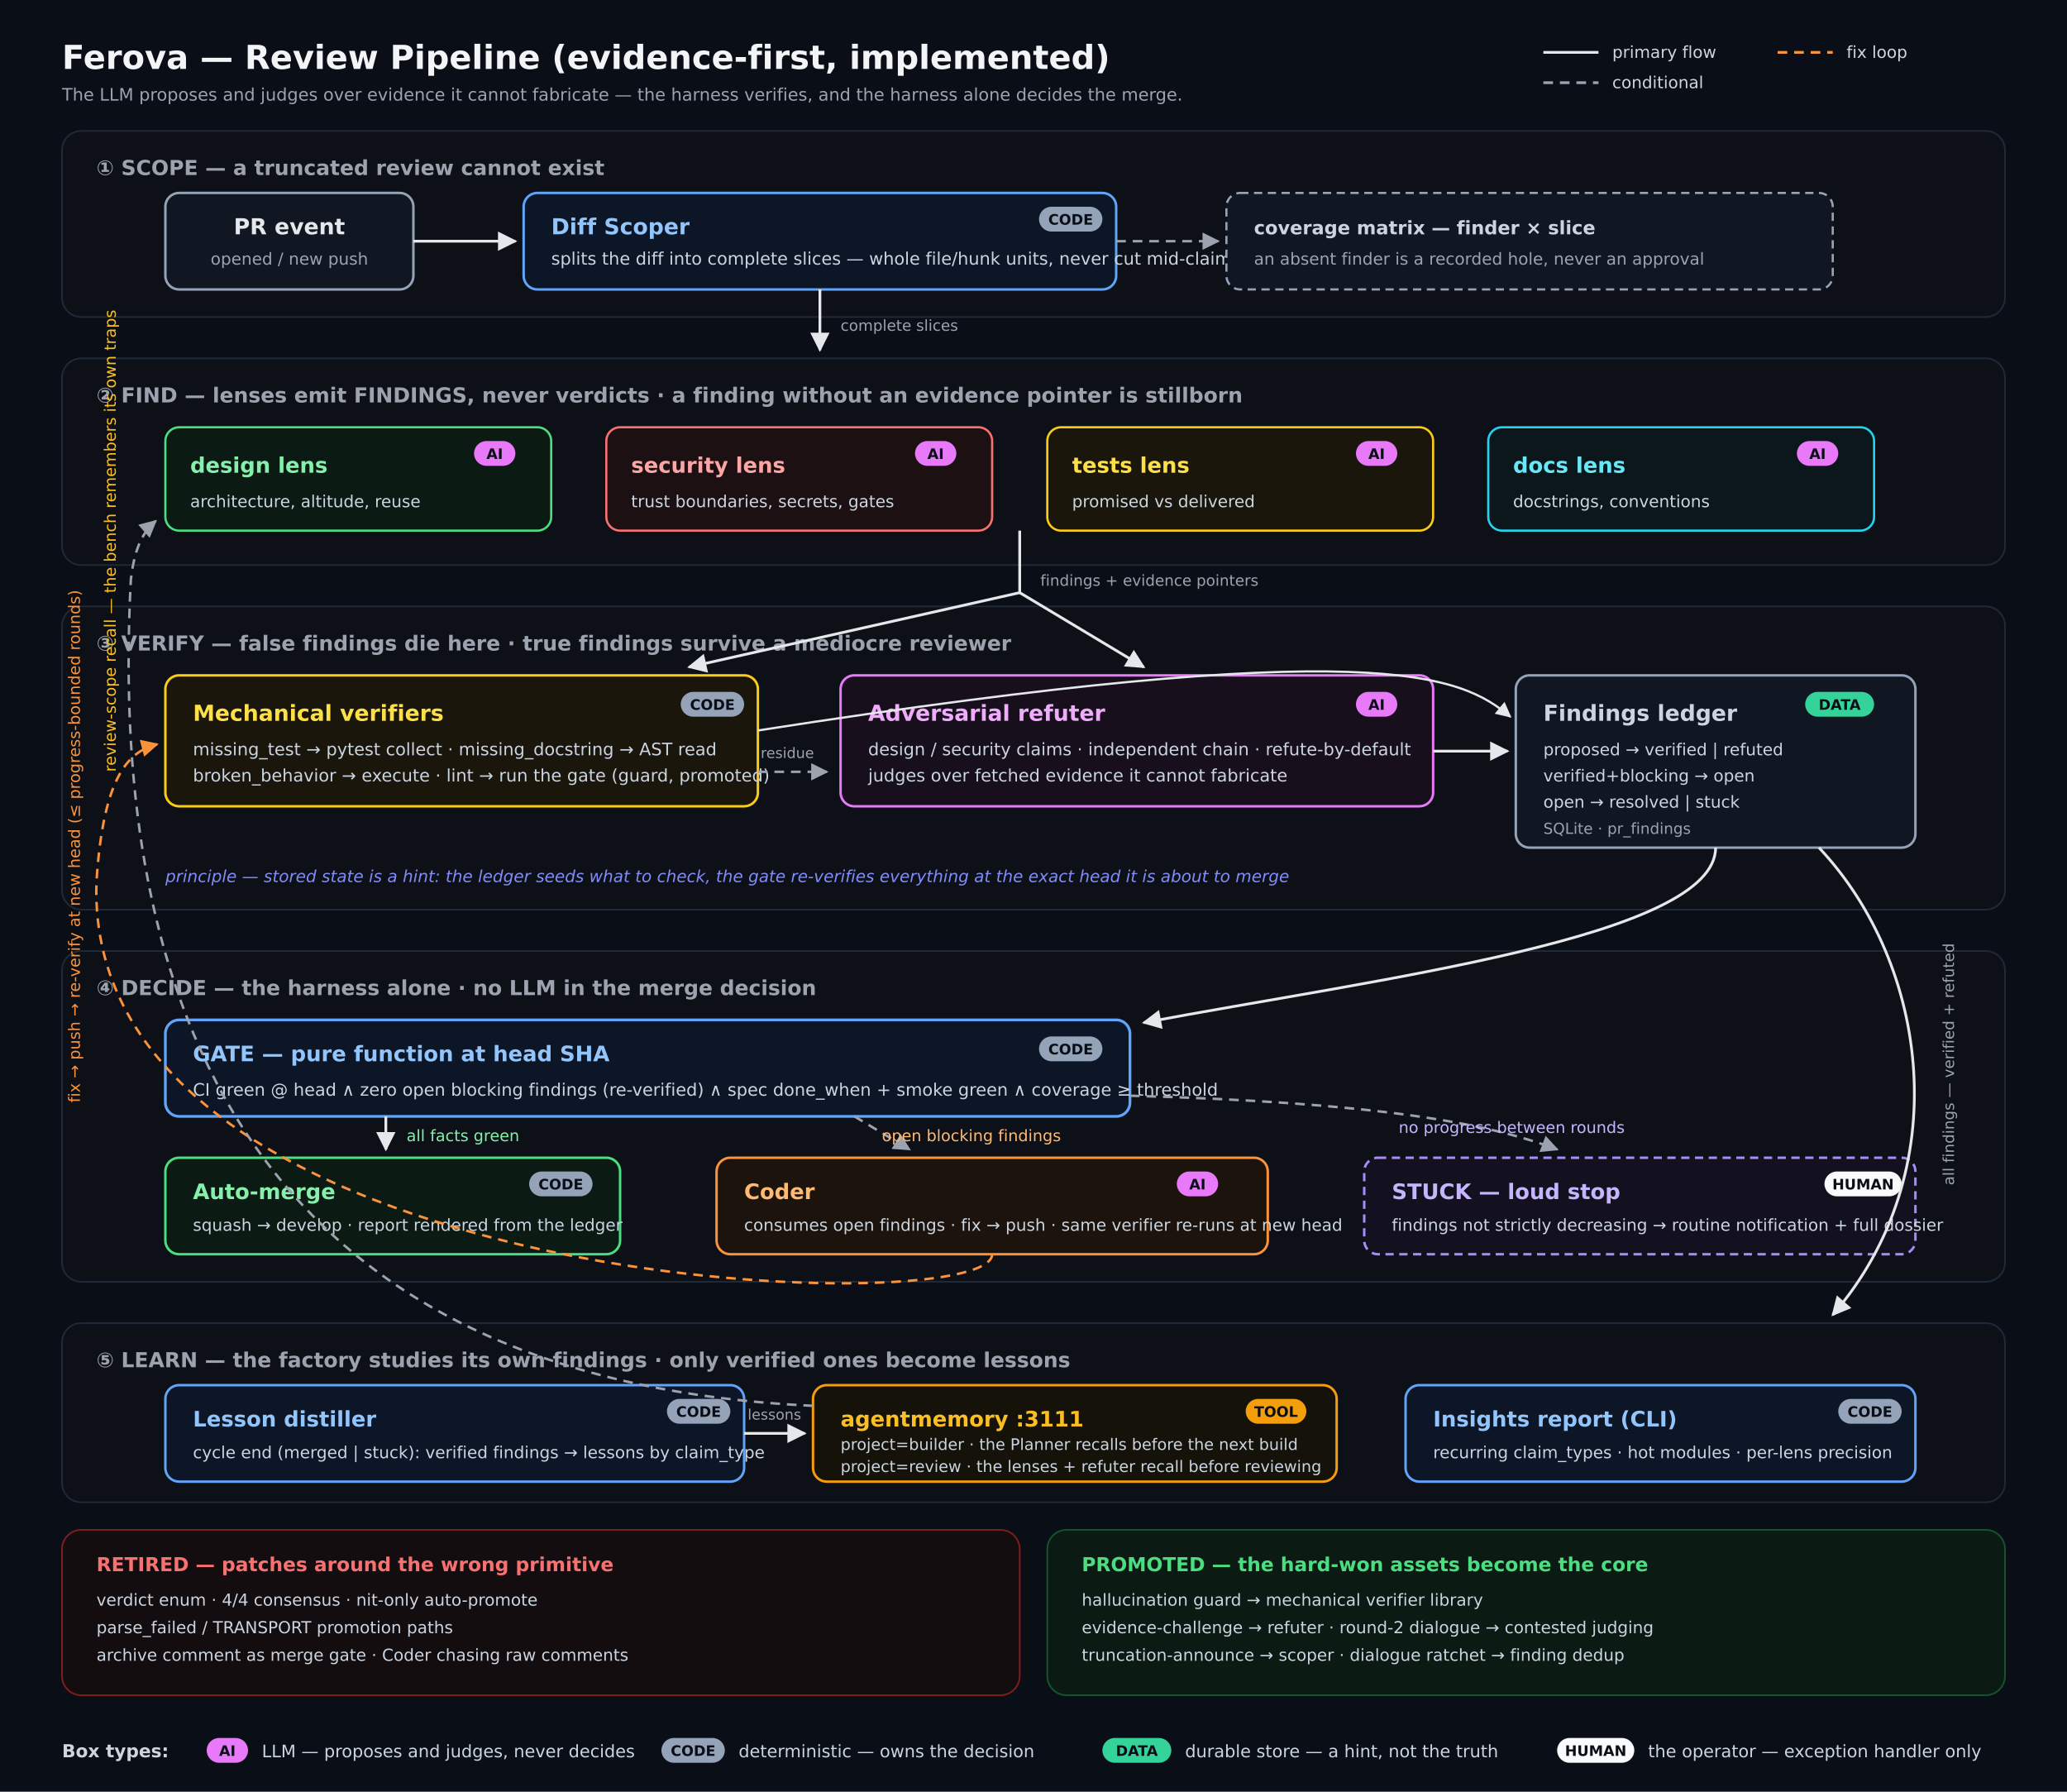
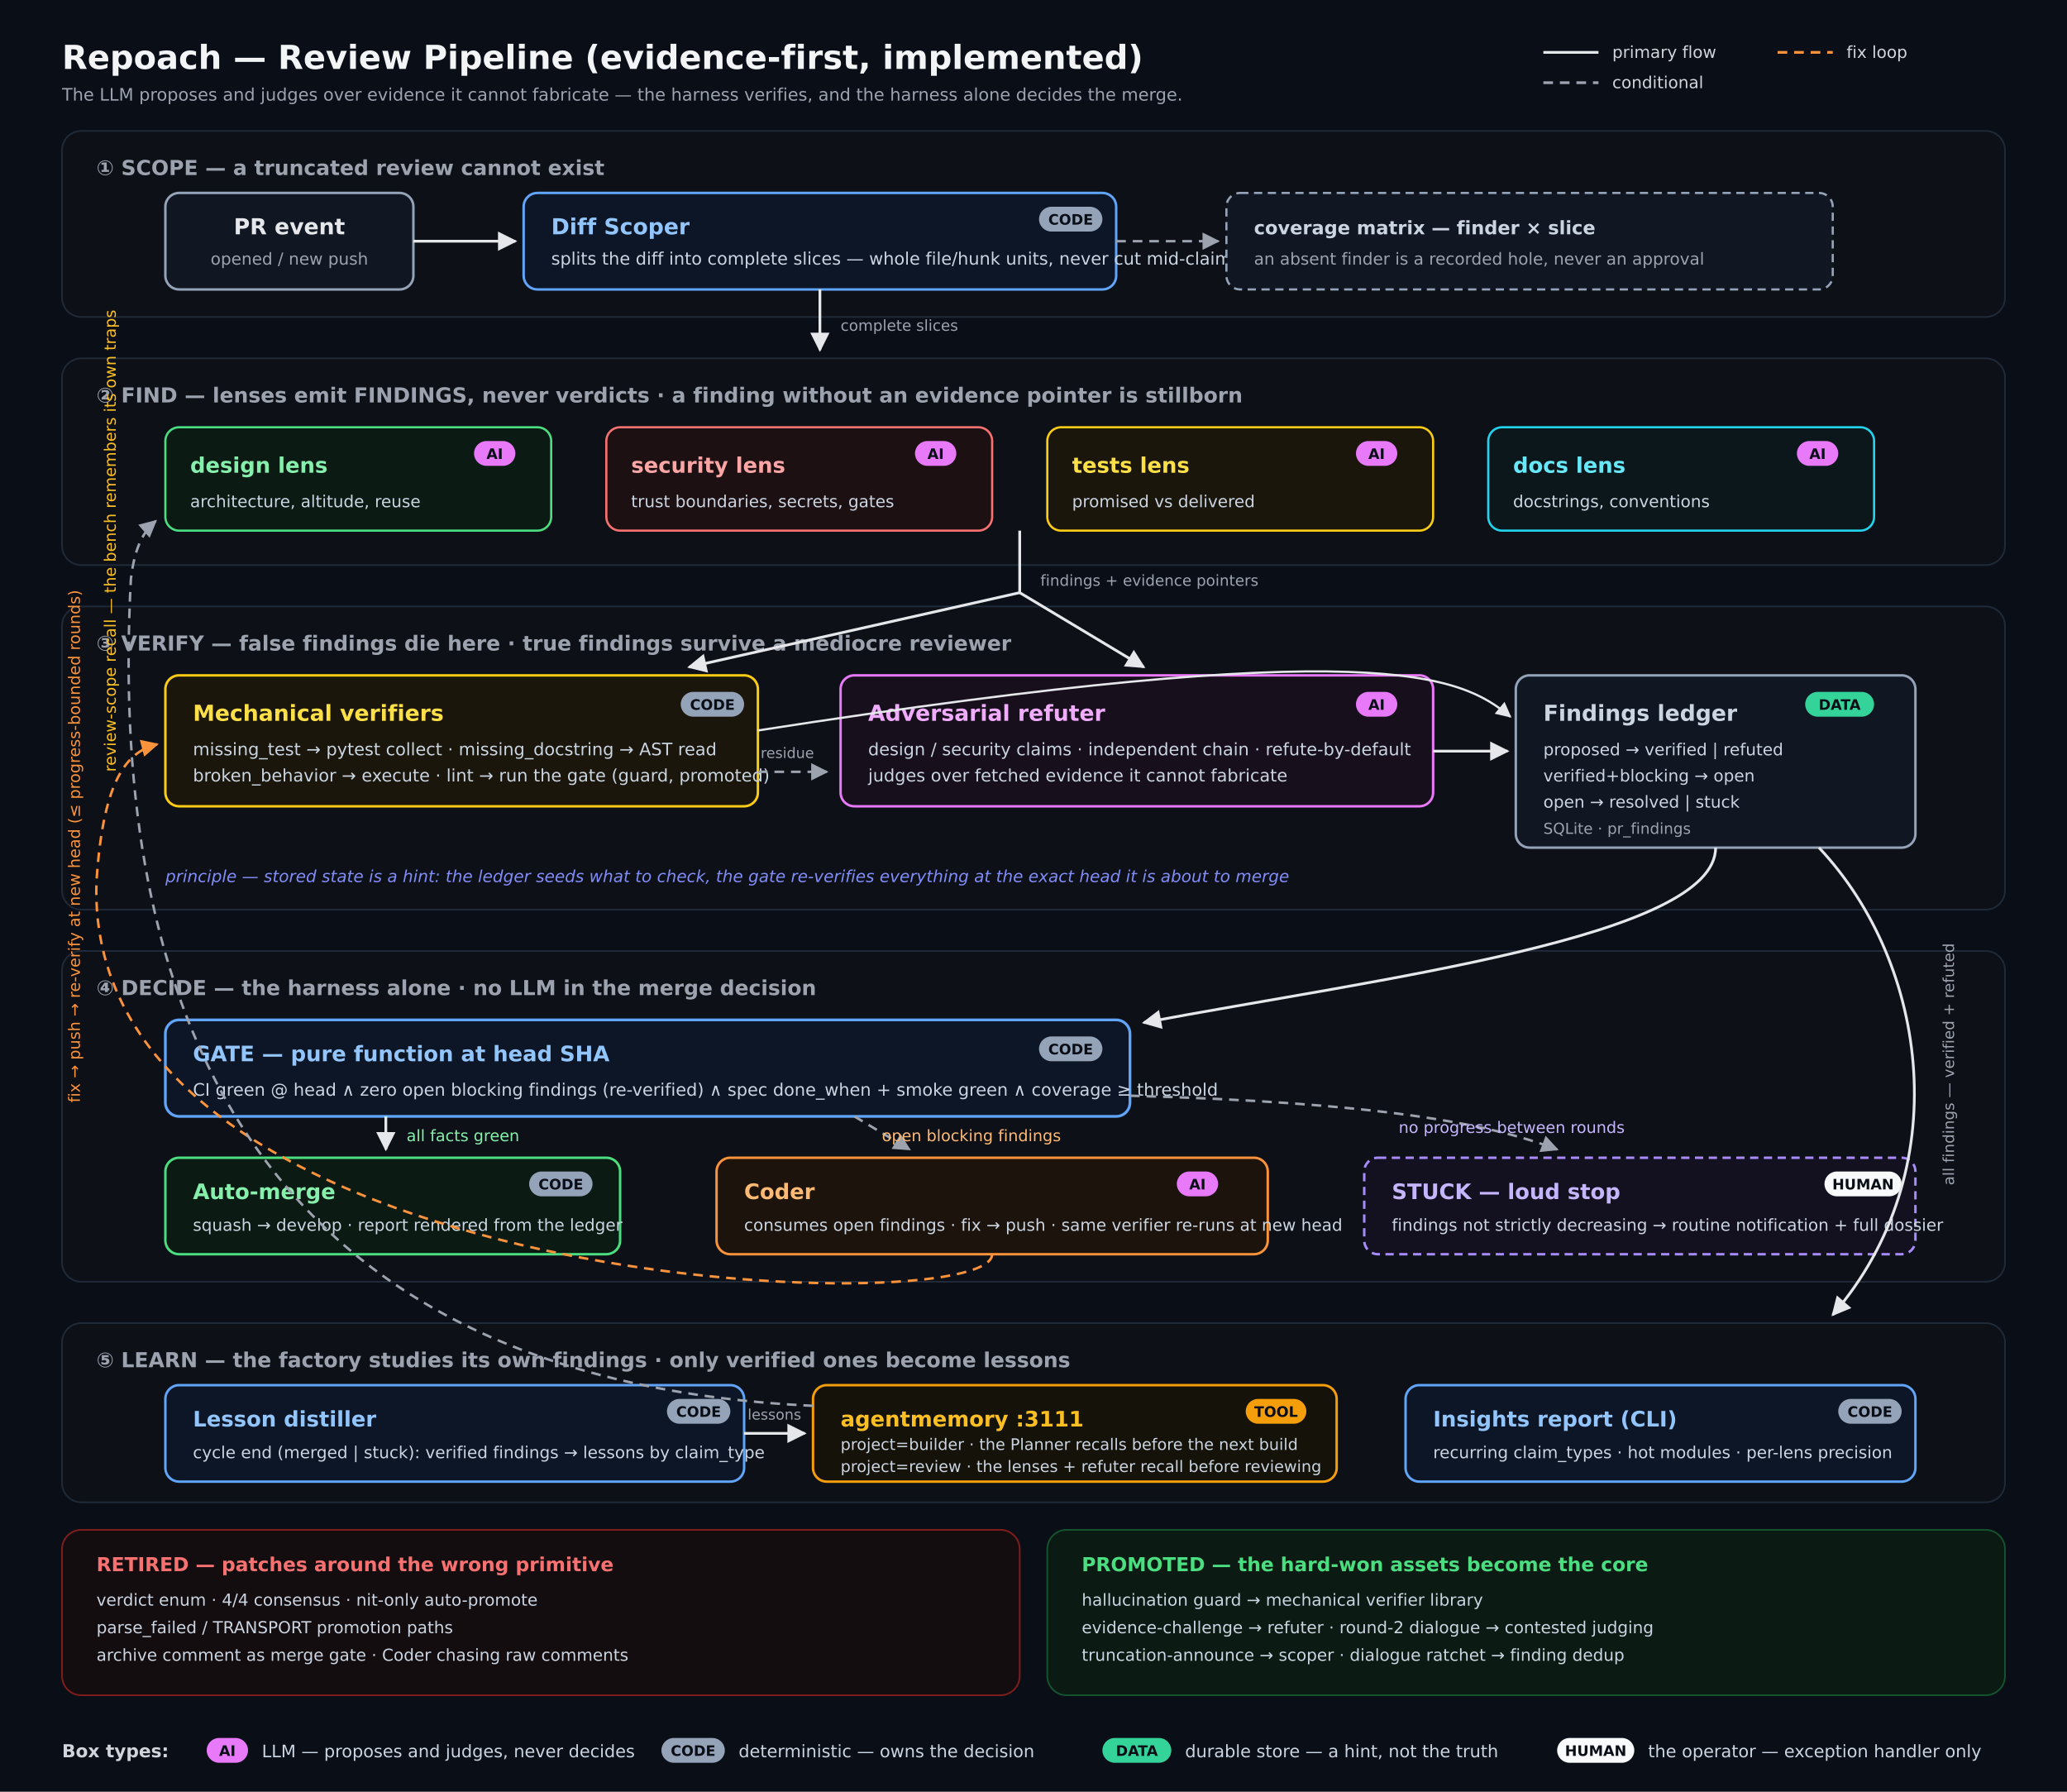
<svg xmlns="http://www.w3.org/2000/svg" width="1500" height="1300" viewBox="0 0 1500 1300" font-family="DejaVu Sans, Verdana, sans-serif">
  <defs>
    <marker id="arrW" viewBox="0 0 10 10" refX="9" refY="5" markerWidth="7" markerHeight="7" orient="auto-start-reverse">
      <path d="M0,0 L10,5 L0,10 z" fill="#e5e7eb" />
    </marker>
    <marker id="arrG" viewBox="0 0 10 10" refX="9" refY="5" markerWidth="7" markerHeight="7" orient="auto-start-reverse">
      <path d="M0,0 L10,5 L0,10 z" fill="#9ca3af" />
    </marker>
    <marker id="arrO" viewBox="0 0 10 10" refX="9" refY="5" markerWidth="7" markerHeight="7" orient="auto-start-reverse">
      <path d="M0,0 L10,5 L0,10 z" fill="#fb923c" />
    </marker>
  </defs>
  <rect width="1500" height="1300" fill="#0a0e17" />
-   <text x="45" y="50" font-size="24" font-weight="bold" fill="#f3f4f6">Ferova — Review Pipeline (evidence-first, implemented)</text>
+   <text x="45" y="50" font-size="24" font-weight="bold" fill="#f3f4f6">Repoach — Review Pipeline (evidence-first, implemented)</text>
  <text x="45" y="73" font-size="12.5" fill="#9ca3af">The LLM proposes and judges over evidence it cannot fabricate — the harness verifies, and the harness alone decides the merge.</text>
  <line x1="1120" y1="38" x2="1160" y2="38" stroke="#e5e7eb" stroke-width="2" />
  <text x="1170" y="42" font-size="12" fill="#d1d5db">primary flow</text>
  <line x1="1120" y1="60" x2="1160" y2="60" stroke="#9ca3af" stroke-width="2" stroke-dasharray="7,5" />
  <text x="1170" y="64" font-size="12" fill="#d1d5db">conditional</text>
  <line x1="1290" y1="38" x2="1330" y2="38" stroke="#fb923c" stroke-width="2" stroke-dasharray="7,5" />
  <text x="1340" y="42" font-size="12" fill="#d1d5db">fix loop</text>
  <rect x="45" y="95" width="1410" height="135" rx="14" fill="#0d1117" stroke="#1f2937" stroke-width="1.2" />
  <text x="70" y="127" font-size="15" font-weight="bold" fill="#9ca3af">①  SCOPE — a truncated review cannot exist</text>
  <rect x="120" y="140" width="180" height="70" rx="10" fill="#101622" stroke="#94a3b8" stroke-width="1.8" />
  <text x="210" y="170" font-size="16" font-weight="bold" fill="#e5e7eb" text-anchor="middle">PR event</text>
  <text x="210" y="192" font-size="12" fill="#9ca3af" text-anchor="middle">opened / new push</text>
  <rect x="380" y="140" width="430" height="70" rx="10" fill="#0d1626" stroke="#60a5fa" stroke-width="1.8" />
  <rect x="754" y="150" width="46" height="18" rx="9" fill="#94a3b8" />
  <text x="777" y="163" font-size="10.5" font-weight="bold" fill="#0a0e17" text-anchor="middle">CODE</text>
  <text x="400" y="170" font-size="16" font-weight="bold" fill="#93c5fd">Diff Scoper</text>
  <text x="400" y="192" font-size="12.5" fill="#cbd5e1">splits the diff into complete slices — whole file/hunk units, never cut mid-claim</text>
  <rect x="890" y="140" width="440" height="70" rx="10" fill="#101622" stroke="#94a3b8" stroke-width="1.6" stroke-dasharray="6,4" />
  <text x="910" y="170" font-size="13.5" font-weight="bold" fill="#cbd5e1">coverage matrix — finder × slice</text>
  <text x="910" y="192" font-size="12" fill="#9ca3af">an absent finder is a recorded hole, never an approval</text>
  <path d="M300,175 L374,175" stroke="#e5e7eb" stroke-width="2" fill="none" marker-end="url(#arrW)" />
  <path d="M810,175 L884,175" stroke="#9ca3af" stroke-width="1.8" stroke-dasharray="7,5" fill="none" marker-end="url(#arrG)" />
  <rect x="45" y="260" width="1410" height="150" rx="14" fill="#0d1117" stroke="#1f2937" stroke-width="1.2" />
  <text x="70" y="292" font-size="15" font-weight="bold" fill="#9ca3af">②  FIND — lenses emit FINDINGS, never verdicts · a finding without an evidence pointer is stillborn</text>
  <rect x="120" y="310" width="280" height="75" rx="10" fill="#0c1a14" stroke="#4ade80" stroke-width="1.6" />
  <rect x="344" y="320" width="30" height="18" rx="9" fill="#e879f9" />
  <text x="359" y="333" font-size="10.5" font-weight="bold" fill="#0a0e17" text-anchor="middle">AI</text>
  <text x="138" y="343" font-size="15.5" font-weight="bold" fill="#86efac">design lens</text>
  <text x="138" y="368" font-size="12" fill="#cbd5e1">architecture, altitude, reuse</text>
  <rect x="440" y="310" width="280" height="75" rx="10" fill="#1c1012" stroke="#f87171" stroke-width="1.6" />
  <rect x="664" y="320" width="30" height="18" rx="9" fill="#e879f9" />
  <text x="679" y="333" font-size="10.5" font-weight="bold" fill="#0a0e17" text-anchor="middle">AI</text>
  <text x="458" y="343" font-size="15.5" font-weight="bold" fill="#fca5a5">security lens</text>
  <text x="458" y="368" font-size="12" fill="#cbd5e1">trust boundaries, secrets, gates</text>
  <rect x="760" y="310" width="280" height="75" rx="10" fill="#1a160c" stroke="#facc15" stroke-width="1.6" />
  <rect x="984" y="320" width="30" height="18" rx="9" fill="#e879f9" />
  <text x="999" y="333" font-size="10.5" font-weight="bold" fill="#0a0e17" text-anchor="middle">AI</text>
  <text x="778" y="343" font-size="15.5" font-weight="bold" fill="#fde047">tests lens</text>
  <text x="778" y="368" font-size="12" fill="#cbd5e1">promised vs delivered</text>
  <rect x="1080" y="310" width="280" height="75" rx="10" fill="#0c171c" stroke="#22d3ee" stroke-width="1.6" />
  <rect x="1304" y="320" width="30" height="18" rx="9" fill="#e879f9" />
  <text x="1319" y="333" font-size="10.5" font-weight="bold" fill="#0a0e17" text-anchor="middle">AI</text>
  <text x="1098" y="343" font-size="15.5" font-weight="bold" fill="#67e8f9">docs lens</text>
  <text x="1098" y="368" font-size="12" fill="#cbd5e1">docstrings, conventions</text>
  <path d="M595,210 L595,254" stroke="#e5e7eb" stroke-width="2" fill="none" marker-end="url(#arrW)" />
  <text x="610" y="240" font-size="11" fill="#9ca3af">complete slices</text>
  <rect x="45" y="440" width="1410" height="220" rx="14" fill="#0d1117" stroke="#1f2937" stroke-width="1.2" />
  <text x="70" y="472" font-size="15" font-weight="bold" fill="#9ca3af">③  VERIFY — false findings die here · true findings survive a mediocre reviewer</text>
  <rect x="120" y="490" width="430" height="95" rx="10" fill="#1a160c" stroke="#facc15" stroke-width="1.8" />
  <rect x="494" y="502" width="46" height="18" rx="9" fill="#94a3b8" />
  <text x="517" y="515" font-size="10.5" font-weight="bold" fill="#0a0e17" text-anchor="middle">CODE</text>
  <text x="140" y="523" font-size="16" font-weight="bold" fill="#fde047">Mechanical verifiers</text>
  <text x="140" y="548" font-size="12.5" fill="#cbd5e1">missing_test → pytest collect · missing_docstring → AST read</text>
  <text x="140" y="567" font-size="12.5" fill="#cbd5e1">broken_behavior → execute · lint → run the gate  (guard, promoted)</text>
  <rect x="610" y="490" width="430" height="95" rx="10" fill="#170f1c" stroke="#e879f9" stroke-width="1.8" />
  <rect x="984" y="502" width="30" height="18" rx="9" fill="#e879f9" />
  <text x="999" y="515" font-size="10.5" font-weight="bold" fill="#0a0e17" text-anchor="middle">AI</text>
  <text x="630" y="523" font-size="16" font-weight="bold" fill="#f0abfc">Adversarial refuter</text>
  <text x="630" y="548" font-size="12.5" fill="#cbd5e1">design / security claims · independent chain · refute-by-default</text>
  <text x="630" y="567" font-size="12.5" fill="#cbd5e1">judges over fetched evidence it cannot fabricate</text>
  <rect x="1100" y="490" width="290" height="125" rx="10" fill="#101622" stroke="#94a3b8" stroke-width="1.8" />
  <rect x="1310" y="502" width="50" height="18" rx="9" fill="#34d399" />
  <text x="1335" y="515" font-size="10.5" font-weight="bold" fill="#0a0e17" text-anchor="middle">DATA</text>
  <text x="1120" y="523" font-size="16" font-weight="bold" fill="#cbd5e1">Findings ledger</text>
  <text x="1120" y="548" font-size="12" fill="#cbd5e1">proposed → verified | refuted</text>
  <text x="1120" y="567" font-size="12" fill="#cbd5e1">verified+blocking → open</text>
  <text x="1120" y="586" font-size="12" fill="#cbd5e1">open → resolved | stuck</text>
  <text x="1120" y="605" font-size="11" fill="#9ca3af">SQLite · pr_findings</text>
  <path d="M740,385 L740,430 L500,484" stroke="#e5e7eb" stroke-width="2" fill="none" marker-end="url(#arrW)" />
  <path d="M740,430 L830,484" stroke="#e5e7eb" stroke-width="2" fill="none" marker-end="url(#arrW)" />
  <text x="755" y="425" font-size="11" fill="#9ca3af">findings + evidence pointers</text>
  <path d="M550,560 L600,560" stroke="#9ca3af" stroke-width="1.8" stroke-dasharray="7,5" fill="none" marker-end="url(#arrG)" />
  <text x="552" y="550" font-size="10.5" fill="#9ca3af">residue</text>
  <path d="M1040,545 L1094,545" stroke="#e5e7eb" stroke-width="2" fill="none" marker-end="url(#arrW)" />
  <path d="M550,530 C1000,460 1060,490 1096,520" stroke="#e5e7eb" stroke-width="1.6" fill="none" marker-end="url(#arrW)" />
  <text x="120" y="640" font-size="12" font-style="italic" fill="#818cf8">principle — stored state is a hint: the ledger seeds what to check, the gate re-verifies everything at the exact head it is about to merge</text>
  <rect x="45" y="690" width="1410" height="240" rx="14" fill="#0d1117" stroke="#1f2937" stroke-width="1.2" />
  <text x="70" y="722" font-size="15" font-weight="bold" fill="#9ca3af">④  DECIDE — the harness alone · no LLM in the merge decision</text>
  <rect x="120" y="740" width="700" height="70" rx="10" fill="#0d1626" stroke="#60a5fa" stroke-width="2" />
  <rect x="754" y="752" width="46" height="18" rx="9" fill="#94a3b8" />
  <text x="777" y="765" font-size="10.5" font-weight="bold" fill="#0a0e17" text-anchor="middle">CODE</text>
  <text x="140" y="770" font-size="15.5" font-weight="bold" fill="#93c5fd">GATE — pure function at head SHA</text>
  <text x="140" y="795" font-size="12.5" fill="#cbd5e1">CI green @ head  ∧  zero open blocking findings (re-verified)  ∧  spec done_when + smoke green  ∧  coverage ≥ threshold</text>
  <rect x="120" y="840" width="330" height="70" rx="10" fill="#0c1a14" stroke="#4ade80" stroke-width="1.8" />
  <rect x="384" y="850" width="46" height="18" rx="9" fill="#94a3b8" />
  <text x="407" y="863" font-size="10.5" font-weight="bold" fill="#0a0e17" text-anchor="middle">CODE</text>
  <text x="140" y="870" font-size="15.5" font-weight="bold" fill="#86efac">Auto-merge</text>
  <text x="140" y="893" font-size="12" fill="#cbd5e1">squash → develop · report rendered from the ledger</text>
  <rect x="520" y="840" width="400" height="70" rx="10" fill="#1b130c" stroke="#fb923c" stroke-width="1.8" />
  <rect x="854" y="850" width="30" height="18" rx="9" fill="#e879f9" />
  <text x="869" y="863" font-size="10.5" font-weight="bold" fill="#0a0e17" text-anchor="middle">AI</text>
  <text x="540" y="870" font-size="15.5" font-weight="bold" fill="#fdba74">Coder</text>
  <text x="540" y="893" font-size="12" fill="#cbd5e1">consumes open findings · fix → push · same verifier re-runs at new head</text>
  <rect x="990" y="840" width="400" height="70" rx="10" fill="#13101f" stroke="#a78bfa" stroke-width="1.8" stroke-dasharray="6,4" />
  <rect x="1324" y="850" width="56" height="18" rx="9" fill="#f9fafb" />
  <text x="1352" y="863" font-size="10.5" font-weight="bold" fill="#0a0e17" text-anchor="middle">HUMAN</text>
  <text x="1010" y="870" font-size="15.5" font-weight="bold" fill="#c4b5fd">STUCK — loud stop</text>
  <text x="1010" y="893" font-size="12" fill="#cbd5e1">findings not strictly decreasing → routine notification + full dossier</text>
  <path d="M1245,615 C1245,680 1000,710 830,742" stroke="#e5e7eb" stroke-width="2" fill="none" marker-end="url(#arrW)" />
  <path d="M280,810 L280,834" stroke="#e5e7eb" stroke-width="2" fill="none" marker-end="url(#arrW)" />
  <text x="295" y="828" font-size="11.5" fill="#86efac">all facts green</text>
  <path d="M620,810 L660,834" stroke="#9ca3af" stroke-width="1.8" stroke-dasharray="7,5" fill="none" marker-end="url(#arrG)" />
  <text x="640" y="828" font-size="11.5" fill="#fdba74">open blocking findings</text>
  <path d="M820,795 C1000,800 1080,815 1130,834" stroke="#9ca3af" stroke-width="1.8" stroke-dasharray="7,5" fill="none" marker-end="url(#arrG)" />
  <text x="1015" y="822" font-size="11.5" fill="#c4b5fd">no progress between rounds</text>
  <path d="M720,910 C720,960 60,940 70,640 C75,560 95,545 114,540" stroke="#fb923c" stroke-width="1.8" stroke-dasharray="7,5" fill="none" marker-end="url(#arrO)" />
  <text x="58" y="800" font-size="11.5" fill="#fb923c" transform="rotate(-90 58 800)">fix → push → re-verify at new head (≤ progress-bounded rounds)</text>
  <rect x="45" y="960" width="1410" height="130" rx="14" fill="#0d1117" stroke="#1f2937" stroke-width="1.2" />
  <text x="70" y="992" font-size="15" font-weight="bold" fill="#9ca3af">⑤  LEARN — the factory studies its own findings · only verified ones become lessons</text>
  <rect x="120" y="1005" width="420" height="70" rx="10" fill="#0d1626" stroke="#60a5fa" stroke-width="1.8" />
  <rect x="484" y="1015" width="46" height="18" rx="9" fill="#94a3b8" />
  <text x="507" y="1028" font-size="10.5" font-weight="bold" fill="#0a0e17" text-anchor="middle">CODE</text>
  <text x="140" y="1035" font-size="15.5" font-weight="bold" fill="#93c5fd">Lesson distiller</text>
  <text x="140" y="1058" font-size="12" fill="#cbd5e1">cycle end (merged | stuck): verified findings → lessons by claim_type</text>
  <rect x="590" y="1005" width="380" height="70" rx="10" fill="#15120a" stroke="#f59e0b" stroke-width="1.8" />
  <rect x="904" y="1015" width="44" height="18" rx="9" fill="#f59e0b" />
  <text x="926" y="1028" font-size="10.5" font-weight="bold" fill="#0a0e17" text-anchor="middle">TOOL</text>
  <text x="610" y="1035" font-size="15.5" font-weight="bold" fill="#fbbf24">agentmemory :3111</text>
  <text x="610" y="1052" font-size="11.5" fill="#cbd5e1">project=builder · the Planner recalls before the next build</text>
  <text x="610" y="1068" font-size="11.5" fill="#cbd5e1">project=review · the lenses + refuter recall before reviewing</text>
  <rect x="1020" y="1005" width="370" height="70" rx="10" fill="#0d1626" stroke="#60a5fa" stroke-width="1.8" />
  <rect x="1334" y="1015" width="46" height="18" rx="9" fill="#94a3b8" />
  <text x="1357" y="1028" font-size="10.5" font-weight="bold" fill="#0a0e17" text-anchor="middle">CODE</text>
  <text x="1040" y="1035" font-size="15.5" font-weight="bold" fill="#93c5fd">Insights report (CLI)</text>
  <text x="1040" y="1058" font-size="12" fill="#cbd5e1">recurring claim_types · hot modules · per-lens precision</text>
  <path d="M1320,615 C1400,700 1420,850 1330,954" stroke="#e5e7eb" stroke-width="2" fill="none" marker-end="url(#arrW)" />
  <text x="1418" y="860" font-size="11" fill="#9ca3af" transform="rotate(-90 1418 860)">all findings — verified + refuted</text>
  <path d="M540,1040 L584,1040" stroke="#e5e7eb" stroke-width="2" fill="none" marker-end="url(#arrW)" />
  <text x="562" y="1030" font-size="10.5" fill="#9ca3af" text-anchor="middle">lessons</text>
  <path d="M590,1020 C160,1000 80,700 95,420 C98,395 105,385 113,378" stroke="#9ca3af" stroke-width="1.8" stroke-dasharray="7,5" fill="none" marker-end="url(#arrG)" />
  <text x="84" y="560" font-size="11.5" fill="#fbbf24" transform="rotate(-90 84 560)">review-scope recall — the bench remembers its own traps</text>
  <rect x="45" y="1110" width="695" height="120" rx="14" fill="#140d10" stroke="#7f1d1d" stroke-width="1.2" />
  <text x="70" y="1140" font-size="14" font-weight="bold" fill="#f87171">RETIRED — patches around the wrong primitive</text>
  <text x="70" y="1165" font-size="12" fill="#cbd5e1">verdict enum · 4/4 consensus · nit-only auto-promote</text>
  <text x="70" y="1185" font-size="12" fill="#cbd5e1">parse_failed / TRANSPORT promotion paths</text>
  <text x="70" y="1205" font-size="12" fill="#cbd5e1">archive comment as merge gate · Coder chasing raw comments</text>
  <rect x="760" y="1110" width="695" height="120" rx="14" fill="#0c1a14" stroke="#14532d" stroke-width="1.2" />
  <text x="785" y="1140" font-size="14" font-weight="bold" fill="#4ade80">PROMOTED — the hard-won assets become the core</text>
  <text x="785" y="1165" font-size="12" fill="#cbd5e1">hallucination guard → mechanical verifier library</text>
  <text x="785" y="1185" font-size="12" fill="#cbd5e1">evidence-challenge → refuter · round-2 dialogue → contested judging</text>
  <text x="785" y="1205" font-size="12" fill="#cbd5e1">truncation-announce → scoper · dialogue ratchet → finding dedup</text>
  <text x="45" y="1275" font-size="13" font-weight="bold" fill="#d1d5db">Box types:</text>
  <rect x="150" y="1261" width="30" height="18" rx="9" fill="#e879f9" />
  <text x="165" y="1274" font-size="10.5" font-weight="bold" fill="#0a0e17" text-anchor="middle">AI</text>
  <text x="190" y="1275" font-size="12.5" fill="#cbd5e1">LLM — proposes and judges, never decides</text>
  <rect x="480" y="1261" width="46" height="18" rx="9" fill="#94a3b8" />
  <text x="503" y="1274" font-size="10.5" font-weight="bold" fill="#0a0e17" text-anchor="middle">CODE</text>
  <text x="536" y="1275" font-size="12.5" fill="#cbd5e1">deterministic — owns the decision</text>
  <rect x="800" y="1261" width="50" height="18" rx="9" fill="#34d399" />
  <text x="825" y="1274" font-size="10.5" font-weight="bold" fill="#0a0e17" text-anchor="middle">DATA</text>
  <text x="860" y="1275" font-size="12.5" fill="#cbd5e1">durable store — a hint, not the truth</text>
  <rect x="1130" y="1261" width="56" height="18" rx="9" fill="#f9fafb" />
  <text x="1158" y="1274" font-size="10.5" font-weight="bold" fill="#0a0e17" text-anchor="middle">HUMAN</text>
  <text x="1196" y="1275" font-size="12.5" fill="#cbd5e1">the operator — exception handler only</text>
</svg>
